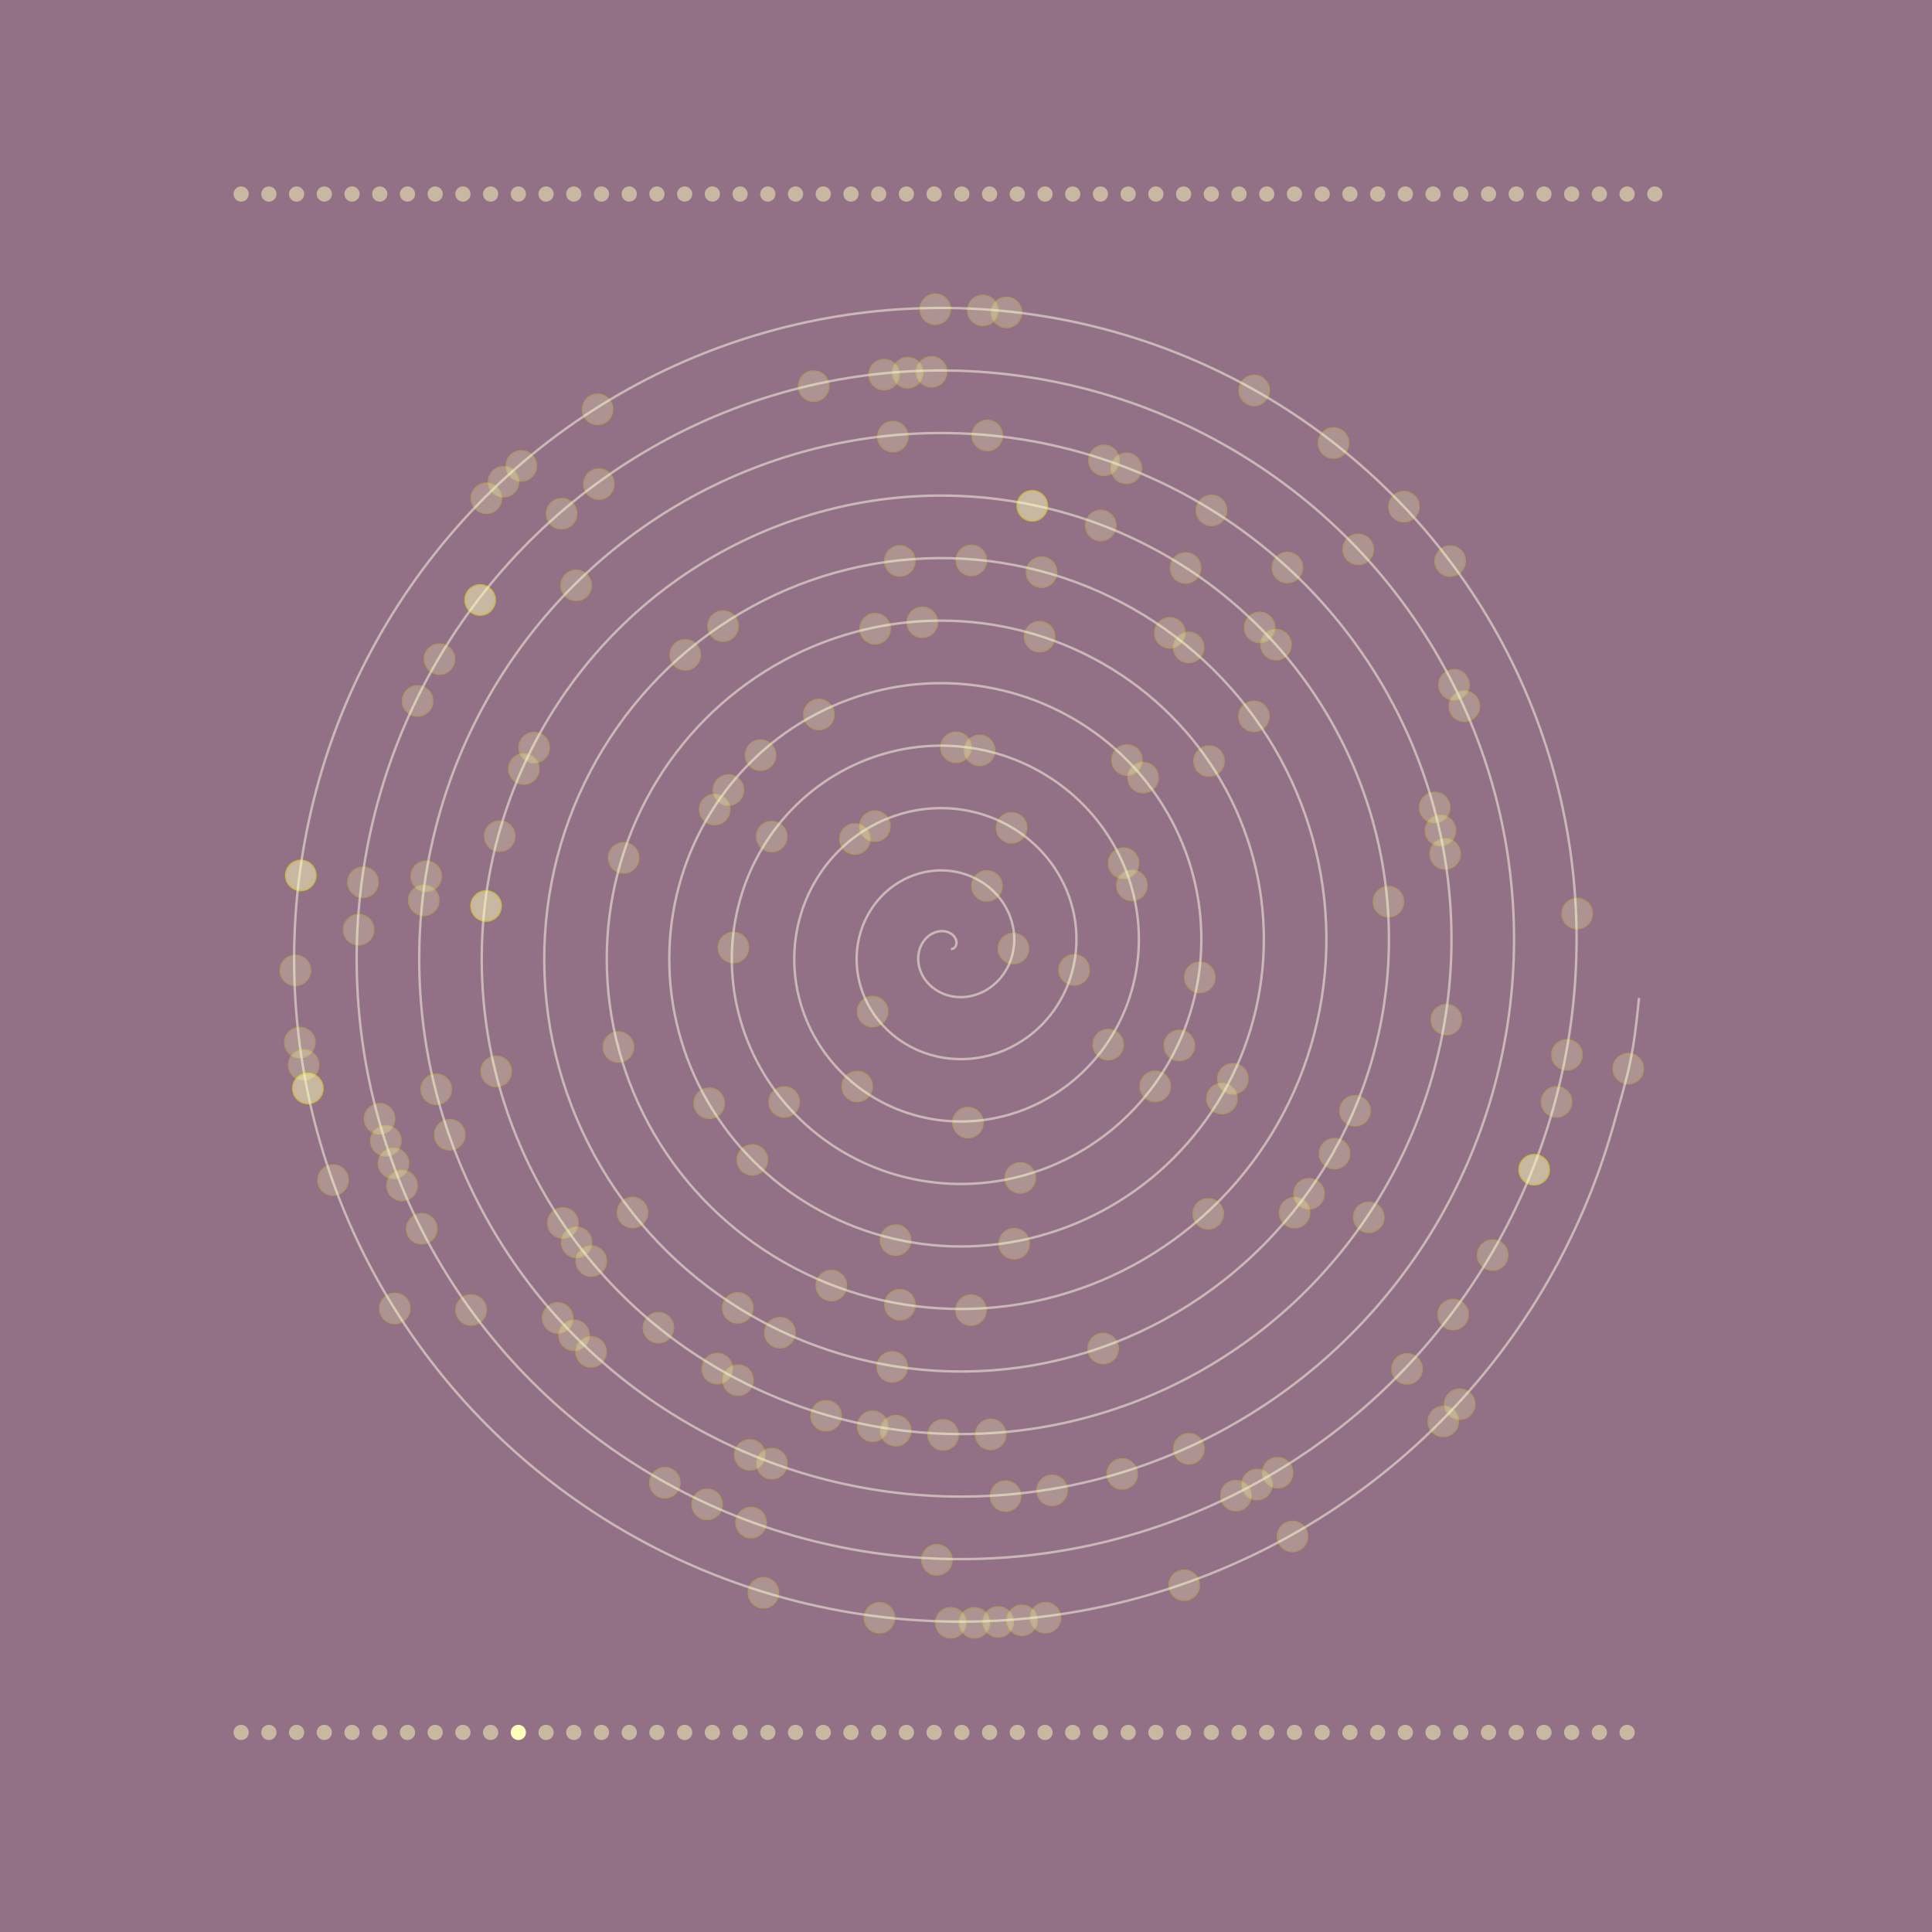
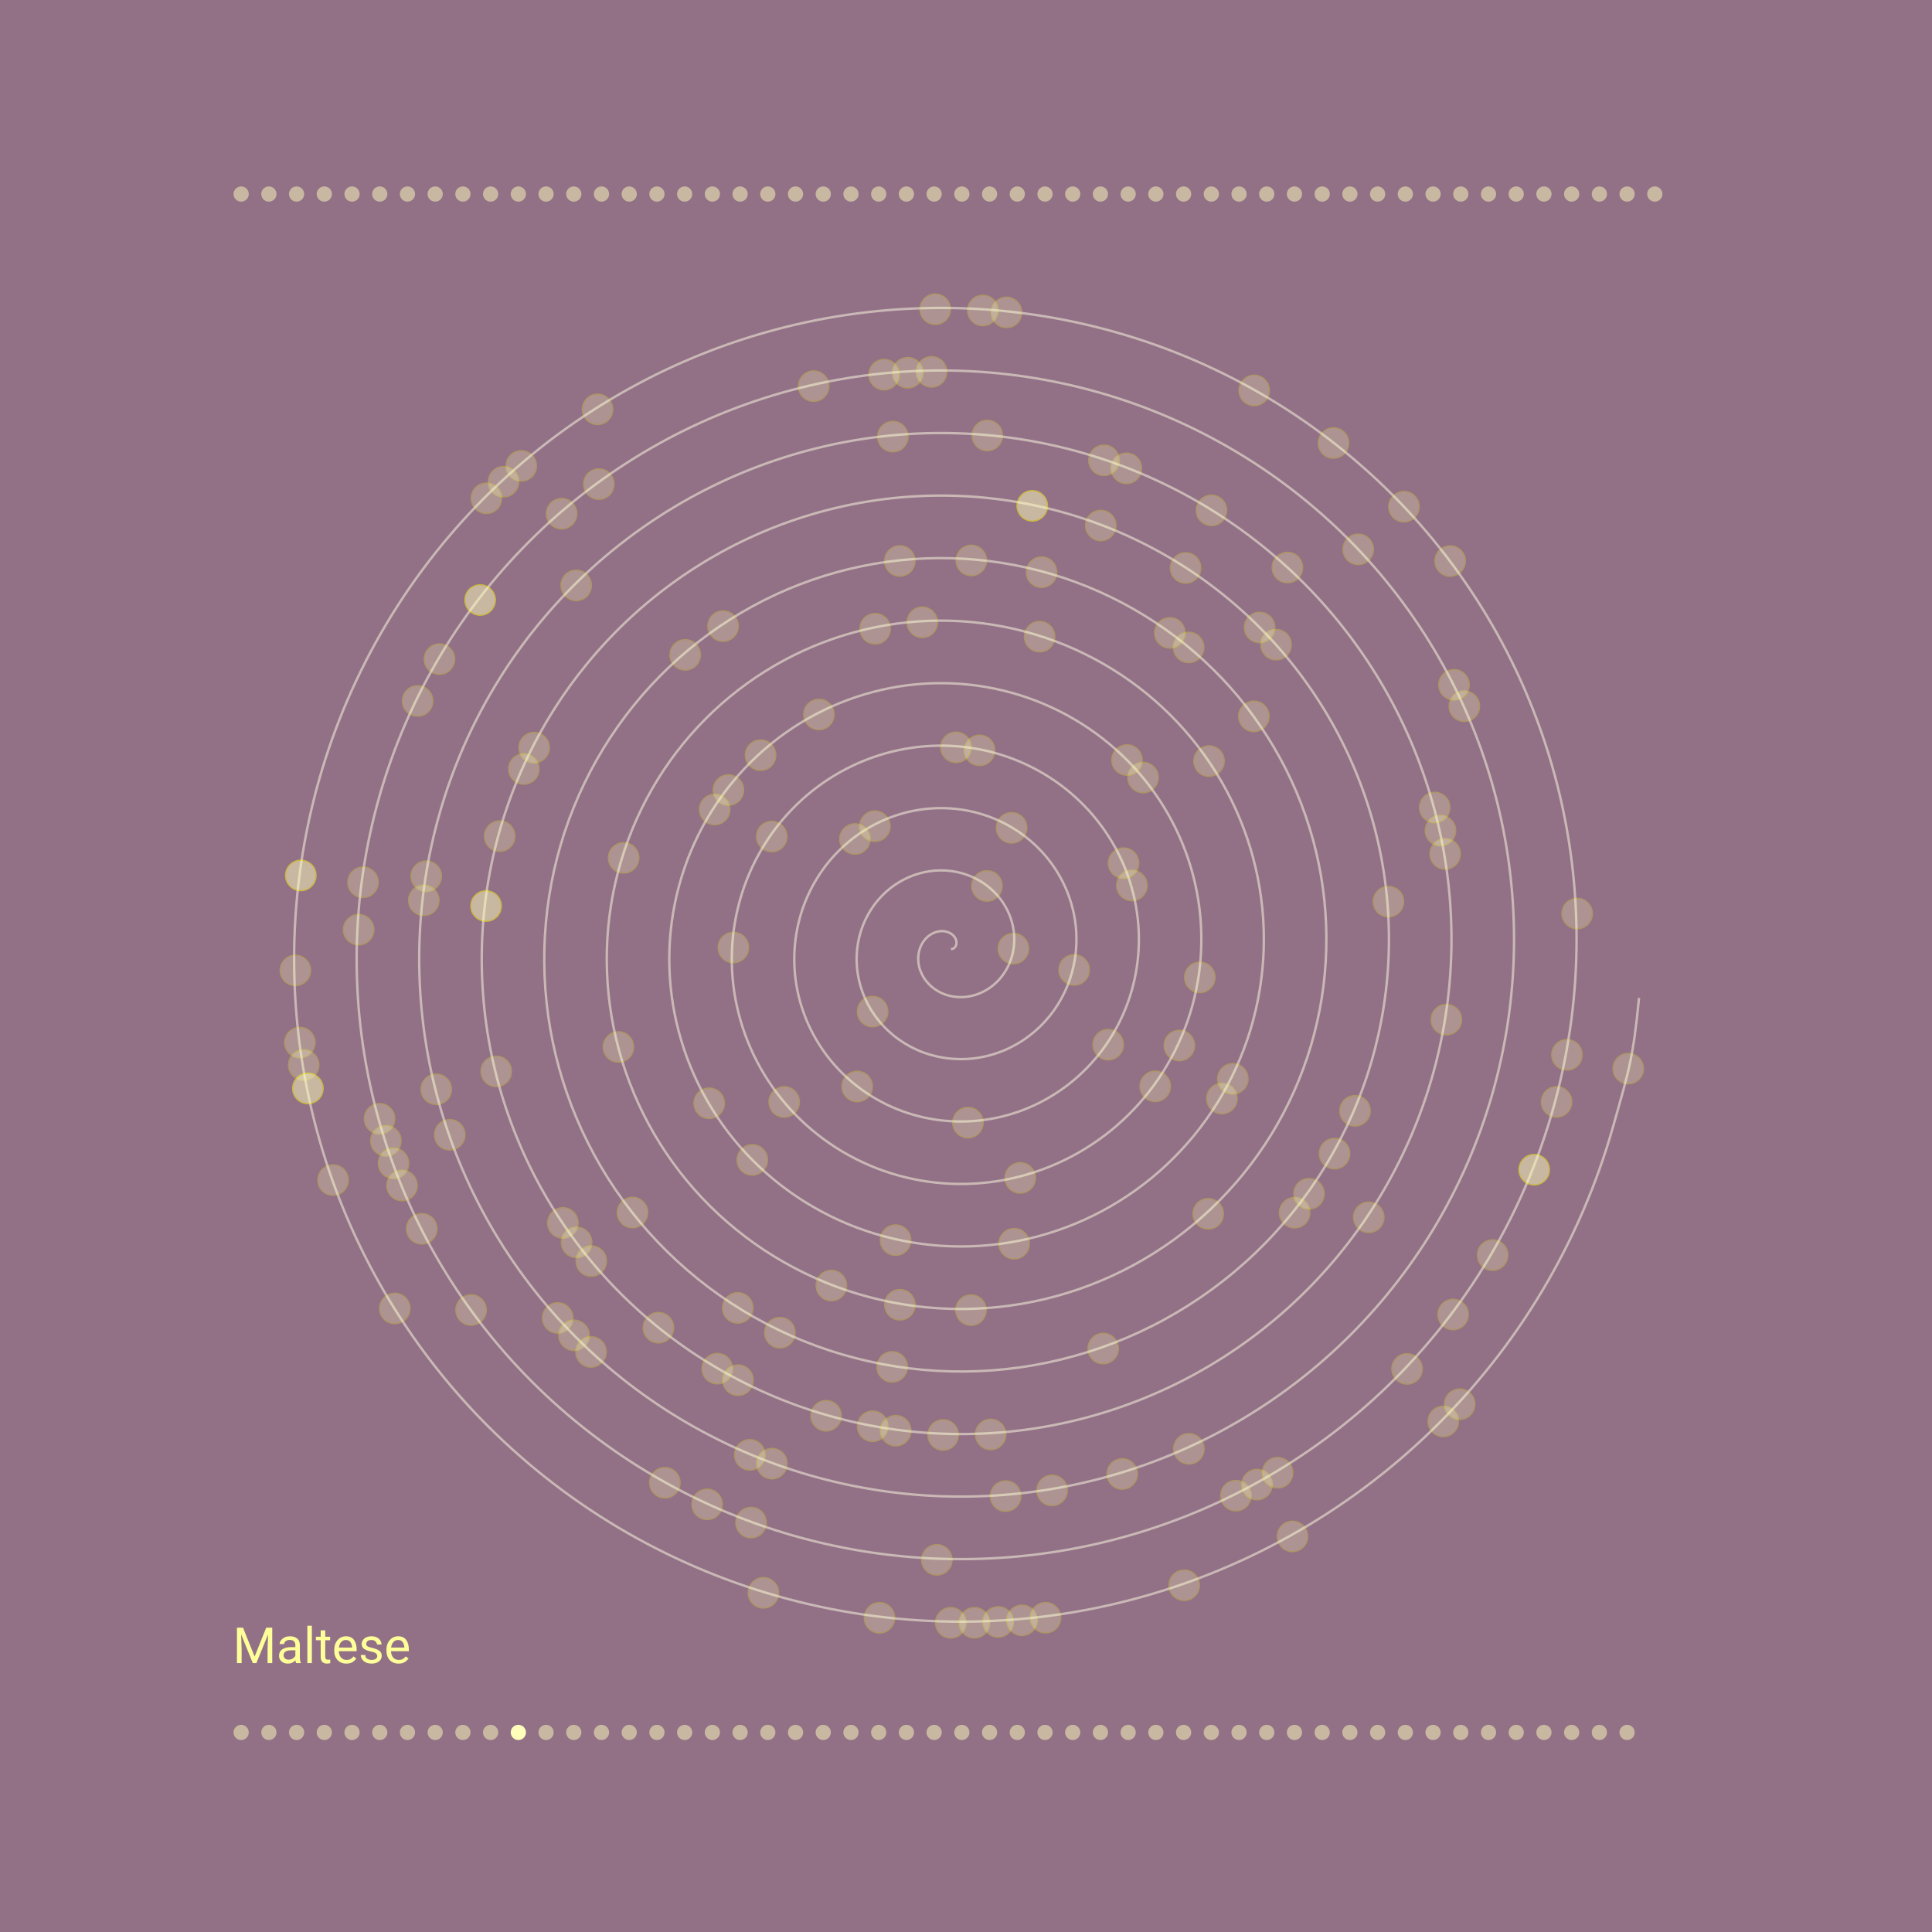
<svg xmlns="http://www.w3.org/2000/svg" version="1.1" id="Layer_1" x="0px" y="0px" width="697px" height="697px" viewBox="0 0 697 697" enable-background="new 0 0 697 697" xml:space="preserve">
  <g id="bg">
    <rect fill="#927086" width="697" height="697" />
  </g>
  <g id="spiral">
    <path d="m343.07 342.44s0.837-0.203 0.908-0.238c0.066-0.044 0.633-0.564 0.722-0.696 0.088-0.141 0.339-0.812 0.365-1.058s-0.02-0.952-0.115-1.261c-0.092-0.317-0.41-0.961-0.666-1.287-0.25-0.326-0.794-0.837-1.216-1.104-0.414-0.256-1.143-0.582-1.701-0.715-0.562-0.132-1.4-0.211-2.06-0.158-0.655 0.063-1.538 0.246-2.223 0.529-0.684 0.291-1.521 0.766-2.158 1.287-0.637 0.52-1.347 1.269-1.849 2.027-0.502 0.748-1.001 1.727-1.295 2.672-0.292 0.941-0.503 2.097-0.521 3.164-0.019 1.066 0.104 2.311 0.403 3.422 0.303 1.106 0.795 2.334 1.431 3.393 0.635 1.049 1.487 2.15 2.45 3.051 0.962 0.898 2.145 1.771 3.386 2.415 1.244 0.646 2.688 1.183 4.137 1.479 1.448 0.303 3.066 0.439 4.628 0.338 1.556-0.105 3.227-0.424 4.777-0.971 1.553-0.549 3.147-1.343 4.559-2.328 1.418-0.986 2.801-2.224 3.953-3.613 1.146-1.395 2.197-3.023 2.975-4.752 0.775-1.719 1.375-3.649 1.675-5.598 0.311-1.948 0.375-4.037 0.143-6.082-0.229-2.037-0.74-4.152-1.533-6.136-0.795-1.982-1.877-3.967-3.217-5.729-1.344-1.771-2.969-3.446-4.793-4.85-1.82-1.408-3.9-2.635-6.105-3.543-2.202-0.898-4.607-1.561-7.06-1.867-2.441-0.303-5.021-0.31-7.541 0.052-2.526 0.36-5.085 1.058-7.501 2.099-2.411 1.04-4.773 2.435-6.898 4.116-2.114 1.692-4.09 3.702-5.741 5.96-1.65 2.248-3.066 4.787-4.104 7.467-1.03 2.678-1.755 5.57-2.063 8.517-0.302 2.943-0.236 6.003 0.247 9.008 0.488 2.998 1.375 6.013 2.661 8.859 1.286 2.848 2.971 5.59 5.018 8.064 2.034 2.469 4.441 4.74 7.123 6.636 2.68 1.905 5.668 3.511 8.821 4.675 3.165 1.161 6.541 1.945 9.979 2.245 3.438 0.312 6.99 0.188 10.463-0.431 3.48-0.616 6.955-1.692 10.228-3.229 3.271-1.541 6.407-3.524 9.229-5.914 2.824-2.391 5.396-5.186 7.541-8.285 2.146-3.112 3.936-6.551 5.229-10.189 1.286-3.643 2.141-7.513 2.44-11.441 0.31-3.933 0.115-7.968-0.625-11.928-0.744-3.95-2.006-7.881-3.791-11.572-1.779-3.703-4.063-7.238-6.805-10.402-2.742-3.174-5.926-6.047-9.465-8.438-3.538-2.398-7.433-4.372-11.547-5.791-4.116-1.43-8.472-2.337-12.899-2.644-4.428-0.303-8.947-0.046-13.381 0.818-4.437 0.872-8.814 2.328-12.945 4.354-4.13 2.037-8.047 4.619-11.568 7.705s-6.69 6.664-9.331 10.632c-2.646 3.967-4.81 8.313-6.361 12.905-1.542 4.602-2.521 9.44-2.829 14.359-0.304 4.92 0.018 9.934 1.014 14.843 1.005 4.92 2.641 9.748 4.919 14.308 2.274 4.56 5.161 8.868 8.601 12.737 3.438 3.869 7.403 7.335 11.8 10.226 4.39 2.895 9.198 5.246 14.271 6.92 5.068 1.676 10.401 2.727 15.815 3.023 5.416 0.309 10.917-0.08 16.308-1.207 5.39-1.121 10.683-2.953 15.664-5.477 4.984-2.53 9.688-5.712 13.906-9.495 4.219-3.787 7.99-8.146 11.125-12.967 3.137-4.82 5.682-10.084 7.484-15.639 1.801-5.543 2.906-11.362 3.213-17.276 0.307-5.906-0.144-11.9-1.396-17.764-1.258-5.87-3.271-11.607-6.043-17.021-2.768-5.412-6.258-10.506-10.395-15.083-4.135-4.565-8.887-8.63-14.137-12.016-5.247-3.387-10.966-6.116-16.988-8.049-6.025-1.93-12.336-3.103-18.741-3.41-6.399-0.301-12.879 0.212-19.226 1.597-6.342 1.385-12.547 3.587-18.387 6.602-5.84 3.023-11.323 6.805-16.24 11.293-4.921 4.485-9.291 9.625-12.92 15.303-3.631 5.677-6.554 11.848-8.611 18.354-2.059 6.497-3.292 13.301-3.602 20.195-0.304 6.901 0.273 13.864 1.785 20.688 1.512 6.815 3.904 13.479 7.171 19.745 3.261 6.269 7.352 12.147 12.184 17.41 4.84 5.271 10.37 9.935 16.475 13.813 6.102 3.88 12.732 6.989 19.71 9.178 6.982 2.188 14.271 3.48 21.659 3.79 7.391 0.311 14.852-0.338 22.146-1.976 7.3-1.641 14.412-4.225 21.109-7.73 6.693-3.51 12.967-7.896 18.582-13.08 5.615-5.185 10.586-11.115 14.707-17.642 4.125-6.53 7.426-13.619 9.736-21.073 2.315-7.457 3.682-15.242 3.983-23.122 0.31-7.883-0.396-15.832-2.168-23.607-1.764-7.768-4.537-15.338-8.297-22.462-3.754-7.122-8.443-13.786-13.979-19.755-5.527-5.959-11.851-11.23-18.812-15.604-6.959-4.372-14.5-7.86-22.434-10.305-7.933-2.441-16.201-3.87-24.58-4.179-8.374-0.31-16.814 0.468-25.063 2.362-8.251 1.896-16.28 4.857-23.831 8.859-7.55 4.002-14.604 9.001-20.911 14.88-6.316 5.88-11.895 12.587-16.509 19.977-4.619 7.387-8.295 15.382-10.864 23.792-2.574 8.408-4.063 17.171-4.371 26.04-0.305 8.866 0.533 17.808 2.557 26.523 2.019 8.728 5.17 17.216 9.422 25.192 4.25 7.978 9.543 15.427 15.771 22.081 6.232 6.663 13.338 12.545 21.146 17.399 7.812 4.866 16.273 8.736 25.154 11.434 8.885 2.697 18.136 4.249 27.499 4.56 9.359 0.311 18.785-0.591 27.988-2.741 9.201-2.15 18.146-5.49 26.551-9.986 8.4-4.497 16.242-10.094 23.254-16.67 7.008-6.576 13.188-14.078 18.297-22.313 5.113-8.241 9.168-17.162 11.992-26.516 2.824-9.361 4.446-19.109 4.752-28.967 0.309-9.855-0.662-19.765-2.938-29.442-2.272-9.678-5.81-19.085-10.552-27.909-4.744-8.832-10.641-17.064-17.563-24.426-6.926-7.359-14.814-13.839-23.484-19.19-8.664-5.357-18.041-9.607-27.879-12.562-9.836-2.953-20.07-4.638-30.42-4.945-10.351-0.309-20.75 0.723-30.904 3.13-10.156 2.406-20.01 6.126-29.271 11.115-9.263 4.99-17.881 11.187-25.591 18.459-7.708 7.282-14.485 15.56-20.094 24.655-5.602 9.098-10.036 18.927-13.117 29.239-3.079 10.313-4.829 21.033-5.139 31.875-0.303 10.843 0.794 21.738 3.324 32.369 2.529 10.633 6.443 20.944 11.679 30.632s11.732 18.698 19.358 26.766c7.625 8.058 16.299 15.137 25.82 20.979 9.52 5.854 19.807 10.481 30.598 13.689 10.789 3.209 22.003 5.016 33.338 5.321 11.336 0.311 22.721-0.854 33.834-3.509 11.104-2.661 21.877-6.762 31.988-12.242 10.108-5.482 19.521-12.276 27.926-20.258 8.41-7.969 15.789-17.041 21.889-26.98 6.098-9.953 10.904-20.696 14.246-31.963 3.33-11.27 5.213-22.976 5.521-34.806 0.309-11.829-0.916-23.702-3.703-35.286-2.783-11.582-7.076-22.813-12.81-33.347-5.729-10.543-12.821-20.346-21.146-29.1-8.32-8.753-17.783-16.439-28.158-22.777-10.377-6.346-21.574-11.354-33.316-14.817-11.745-3.456-23.938-5.402-36.265-5.711-12.319-0.31-24.682 0.985-36.745 3.896-12.063 2.917-23.742 7.396-34.713 13.373-10.965 5.977-21.161 13.381-30.268 22.046-9.101 8.674-17.083 18.521-23.677 29.327-6.585 10.797-11.776 22.461-15.374 34.678-3.588 12.219-5.598 24.902-5.905 37.721-0.304 12.816 1.05 25.67 4.092 38.213 3.039 12.535 7.712 24.674 13.937 36.069 6.224 11.392 13.922 21.979 22.945 31.437 9.018 9.448 19.261 17.735 30.49 24.565 11.23 6.841 23.344 12.22 36.043 15.938 12.694 3.721 25.872 5.791 39.178 6.101 13.313 0.312 26.657-1.107 39.668-4.283 13.016-3.164 25.615-8.021 37.438-14.49 11.82-6.473 22.802-14.477 32.601-23.846 9.801-9.36 18.389-20.001 25.475-31.654 7.078-11.661 12.648-24.232 16.496-37.4 3.85-13.181 5.986-26.845 6.289-40.646 0.311-13.796-1.172-27.638-4.469-41.123-3.297-13.496-8.349-26.552-15.066-38.795-6.717-12.252-15.02-23.624-24.731-33.771-9.721-10.155-20.746-19.041-32.83-26.367-12.082-7.334-25.109-13.09-38.766-17.065-13.646-3.977-27.804-6.179-42.103-6.487-14.288-0.31-28.621 1.242-42.584 4.672-13.969 3.421-27.482 8.656-40.157 15.62-12.671 6.965-24.439 15.566-34.938 25.634-10.499 10.067-19.685 21.493-27.265 33.999-7.571 12.511-13.521 25.996-17.625 40.127-4.104 14.121-6.369 28.772-6.678 43.556-0.304 14.791 1.309 29.609 4.861 44.049 3.553 14.446 8.979 28.42 16.188 41.521 7.212 13.1 16.114 25.255 26.53 36.104 10.414 10.853 22.226 20.337 35.166 28.155 12.941 7.827 26.881 13.964 41.484 18.192 14.597 4.23 29.741 6.56 45.018 6.867 15.286 0.309 30.592-1.365 45.512-5.052 14.916-3.678 29.349-9.29 42.877-16.748 13.531-7.457 26.078-16.67 37.273-27.425 11.201-10.764 20.984-22.973 29.06-36.336 8.065-13.372 14.396-27.769 18.756-42.852 4.356-15.072 6.754-30.702 7.059-46.48 0.307-15.771-1.434-31.576-5.242-46.967-3.807-15.392-9.611-30.279-17.313-44.234-7.705-13.962-17.214-26.903-28.322-38.451-11.111-11.54-23.713-21.632-37.504-29.945-13.791-8.321-28.65-14.836-44.203-19.322-15.555-4.486-31.674-6.945-47.946-7.255-16.264-0.309-32.554 1.498-48.425 5.438-15.872 3.932-31.218 9.927-45.601 17.877-14.382 7.951-27.72 17.763-39.609 29.222-11.893 11.46-22.285 24.453-30.854 38.673-8.56 14.22-15.269 29.529-19.879 45.565-4.613 16.025-7.14 32.642-7.447 49.399-0.306 16.768 1.568 33.542 5.633 49.895 4.059 16.343 10.242 32.146 18.44 46.957 8.197 14.811 18.309 28.534 30.11 40.777 11.813 12.244 25.198 22.938 39.845 31.743 14.646 8.813 30.421 15.707 46.923 20.45 16.512 4.742 33.612 7.326 50.862 7.634 17.256 0.312 34.53-1.632 51.354-5.815 16.821-4.188 33.077-10.562 48.317-19.006 15.236-8.442 29.354-18.854 41.951-31.013 12.588-12.153 23.58-25.933 32.646-41.009 9.053-15.072 16.141-31.312 21.006-48.288 4.869-16.985 7.521-34.582 7.828-52.326 0.307-17.745-1.693-35.508-6.017-52.813-4.315-17.295-10.877-34.008-19.565-49.672-8.688-15.665-19.402-30.185-31.91-43.124-12.506-12.94-26.677-24.233-42.179-33.532-15.5-9.31-32.188-16.582-49.646-21.58-17.459-4.998-35.543-7.713-53.787-8.021-18.236-0.31-36.489 1.763-54.265 6.206-17.779 4.441-34.951 11.194-51.045 20.134-16.092 8.938-30.997 19.947-44.281 32.809-13.293 12.854-24.891 27.415-34.439 43.345-9.548 15.929-17.014 33.074-22.135 51.005-5.121 17.938-7.906 36.512-8.215 55.243-0.305 18.731 1.824 37.481 6.397 55.729 4.574 18.255 11.514 35.887 20.698 52.403 9.182 16.521 20.495 31.813 33.699 45.449 13.206 13.638 28.164 25.537 44.517 35.33 16.352 9.806 33.955 17.454 52.369 22.709 18.41 5.245 37.474 8.095 56.698 8.399 19.228 0.31 38.46-1.887 57.193-6.583 18.729-4.708 36.813-11.83 53.762-21.263 16.943-9.435 32.635-21.053 46.623-34.602 13.986-13.55 26.186-28.905 36.229-45.681 10.041-16.784 17.887-34.847 23.264-53.736 5.377-18.882 8.291-38.44 8.596-58.161 0.311-19.72-1.949-39.438-6.779-58.646-4.828-19.209-12.146-37.756-21.824-55.121-9.676-17.373-21.594-33.461-35.493-47.795-13.9-14.333-29.642-26.832-46.854-37.129-17.207-10.287-35.723-18.317-55.09-23.826-19.367-5.501-39.412-8.479-59.625-8.789-20.213-0.309-40.425 2.02-60.11 6.973-19.679 4.964-38.68 12.466-56.479 22.392-17.803 9.926-34.278 22.143-48.96 36.388-14.683 14.254-27.484 30.386-38.023 48.024-10.534 17.639-18.759 36.608-24.392 56.452-5.633 19.842-8.674 40.372-8.982 61.078-0.304 20.708 2.084 41.413 7.166 61.573 5.087 20.16 12.782 39.615 22.955 57.845 10.164 18.229 22.691 35.095 37.287 50.133 14.599 15.028 31.127 28.128 49.188 38.918 18.062 10.779 37.488 19.189 57.808 24.944 20.32 5.767 41.348 8.868 62.543 9.178 21.202 0.309 42.401-2.145 63.034-7.354 20.635-5.22 40.553-13.1 59.205-23.521 18.653-10.419 35.914-23.233 51.295-38.188 15.381-14.94 28.791-31.866 39.817-50.353 11.025-18.494 19.634-38.381 25.521-59.178 5.887-20.794 7.209-24.704 9.358-46.396" fill="none" opacity=".5" stroke="#FFFFE3" stroke-miterlimit="10" stroke-width=".876" />
  </g>
  <g fill="#ffb" stroke="#ff0" stroke-width=".44">
    <circle id="l10" opacity="0.25" cx="365.6" cy="342.21" r="5.5" />
    <circle id="l13" opacity="0.25" cx="356.06" cy="319.61" r="5.5" />
    <circle id="l23" opacity="0.25" cx="314.81" cy="364.94" r="5.5" />
    <circle id="l34" opacity="0.25" cx="387.51" cy="349.91" r="5.5" />
    <circle id="l41" opacity="0.25" cx="364.95" cy="298.65" r="5.5" />
    <circle id="l47" opacity="0.25" cx="315.64" cy="298.06" r="5.5" />
    <circle id="l48" opacity="0.25" cx="308.43" cy="302.68" r="5.5" />
    <circle id="l60" opacity="0.25" cx="309.25" cy="391.97" r="5.5" />
    <circle id="l65" opacity="0.25" cx="349.2" cy="405" r="5.5" />
    <circle id="l72" opacity="0.25" cx="399.8" cy="376.87" r="5.5" />
    <circle id="l79" opacity="0.25" cx="408.35" cy="319.44" r="5.5" />
    <circle id="l80" opacity="0.25" cx="405.35" cy="311.4" r="5.5" />
    <circle id="l88" opacity="0.25" cx="353.41" cy="270.7" r="5.5" />
    <circle id="l89" opacity="0.25" cx="344.89" cy="269.61" r="5.5" />
    <circle id="l98" opacity="0.25" cx="278.42" cy="301.8" r="5.5" />
    <circle id="l103" opacity="0.25" cx="264.58" cy="341.84" r="5.5" />
    <circle id="l110" opacity="0.25" cx="282.91" cy="397.55" r="5.5" />
    <circle id="l121" opacity="0.25" cx="368.06" cy="424.95" r="5.5" />
    <circle id="l128" opacity="0.25" cx="416.76" cy="391.91" r="5.5" />
    <circle id="l130" opacity="0.25" cx="425.47" cy="377.17" r="5.5" />
    <circle id="l133" opacity="0.25" cx="432.86" cy="352.6" r="5.5" />
    <circle id="l142" opacity="0.25" cx="412.39" cy="280.52" r="5.5" />
    <circle id="l143" opacity="0.25" cx="406.58" cy="274.2" r="5.5" />
    <circle id="l157" opacity="0.25" cx="295.44" cy="257.76" r="5.5" />
    <circle id="l160" opacity="0.25" cx="274.39" cy="272.43" r="5.5" />
    <circle id="l162" opacity="0.25" cx="262.79" cy="285.01" r="5.5" />
    <circle id="l163" opacity="0.25" cx="257.83" cy="292.04" r="5.5" />
    <circle id="l176" opacity="0.25" cx="255.85" cy="398.02" r="5.5" />
    <circle id="l179" opacity="0.25" cx="271.41" cy="418.45" r="5.5" />
    <circle id="l186" opacity="0.25" cx="323.09" cy="447.39" r="5.5" />
    <circle id="l191" opacity="0.25" cx="365.87" cy="448.69" r="5.5" />
    <circle id="l202" opacity="0.25" cx="440.83" cy="396.32" r="5.5" />
    <circle id="l203" opacity="0.25" cx="444.77" cy="389.2" r="5.5" />
    <circle id="l217" opacity="0.25" cx="436.17" cy="274.58" r="5.5" />
    <circle id="l226" opacity="0.25" cx="375.06" cy="229.69" r="5.5" />
    <circle id="l231" opacity="0.25" cx="332.73" cy="224.51" r="5.5" />
    <circle id="l233" opacity="0.25" cx="315.72" cy="226.83" r="5.5" />
    <circle id="l248" opacity="0.25" cx="224.99" cy="309.49" r="5.5" />
    <circle id="l256" opacity="0.25" cx="223.1" cy="377.72" r="5.5" />
    <circle id="l270" opacity="0.25" cx="299.93" cy="463.78" r="5.5" />
    <circle id="l273" opacity="0.25" cx="324.66" cy="470.72" r="5.5" />
    <circle id="l276" opacity="0.25" cx="350.3" cy="472.64" r="5.5" />
    <circle id="l287" opacity="0.25" cx="435.88" cy="437.91" r="5.5" />
    <circle id="l310" opacity="0.25" cx="452.36" cy="258.43" r="5.5" />
    <circle id="l314" opacity="0.25" cx="428.83" cy="233.57" r="5.5" />
    <circle id="l315" opacity="0.25" cx="422.04" cy="228.32" r="5.5" />
    <circle id="l321" opacity="0.25" cx="375.76" cy="206.43" r="5.5" />
    <circle id="l324" opacity="0.25" cx="350.42" cy="202.18" r="5.5" />
    <circle id="l327" opacity="0.25" cx="324.63" cy="202.38" r="5.5" />
    <circle id="l335" opacity="0.25" cx="260.86" cy="225.88" r="5.5" />
    <circle id="l337" opacity="0.25" cx="247.2" cy="236.25" r="5.5" />
    <circle id="l363" opacity="0.25" cx="228.18" cy="437.44" r="5.5" />
    <circle id="l369" opacity="0.25" cx="266.16" cy="471.84" r="5.5" />
    <circle id="l371" opacity="0.25" cx="281.37" cy="480.79" r="5.5" />
    <circle id="l376" opacity="0.25" cx="321.88" cy="493.13" r="5.5" />
    <circle id="l385" opacity="0.25" cx="397.99" cy="486.51" r="5.5" />
    <circle id="l395" opacity="0.25" cx="467.06" cy="437.5" r="5.5" />
    <circle id="l396" opacity="0.25" cx="472.25" cy="430.67" r="5.5" />
    <circle id="l398" opacity="0.25" cx="481.46" cy="416.18" r="5.5" />
    <circle id="l400" opacity="0.25" cx="488.84" cy="400.75" r="5.5" />
    <circle id="l409" opacity="0.25" cx="500.9" cy="325.28" r="5.5" />
    <circle id="l421" opacity="0.25" cx="460.36" cy="232.57" r="5.5" />
    <circle id="l422" opacity="0.25" cx="454.43" cy="226.36" r="5.5" />
    <circle id="l426" opacity="0.25" cx="427.73" cy="204.91" r="5.5" />
    <circle id="l430" opacity="0.25" cx="397.12" cy="189.58" r="5.5" />
    <circle id="l433" opacity="0.5" cx="372.4" cy="182.49" r="5.5" />
    <circle id="l458" opacity="0.25" cx="192.7" cy="269.71" r="5.5" />
    <circle id="l459" opacity="0.25" cx="188.99" cy="277.43" r="5.5" />
    <circle id="l462" opacity="0.25" cx="180.28" cy="301.65" r="5.5" />
    <circle id="l465" opacity="0.5" cx="175.36" cy="326.86" r="5.5" />
    <circle id="l470" opacity="0.25" cx="179.02" cy="386.52" r="5.5" />
    <circle id="l479" opacity="0.25" cx="203.07" cy="441.19" r="5.5" />
    <circle id="l480" opacity="0.25" cx="208.01" cy="448.2" r="5.5" />
    <circle id="l481" opacity="0.25" cx="213.3" cy="454.95" r="5.5" />
    <circle id="l485" opacity="0.25" cx="237.54" cy="478.99" r="5.5" />
    <circle id="l488" opacity="0.25" cx="258.77" cy="493.76" r="5.5" />
    <circle id="l489" opacity="0.25" cx="266.26" cy="497.92" r="5.5" />
    <circle id="l493" opacity="0.25" cx="298.04" cy="510.76" r="5.5" />
    <circle id="l495" opacity="0.25" cx="314.83" cy="514.55" r="5.5" />
    <circle id="l496" opacity="0.25" cx="323.15" cy="516.15" r="5.5" />
    <circle id="l498" opacity="0.25" cx="340.26" cy="517.67" r="5.5" />
    <circle id="l500" opacity="0.25" cx="357.4" cy="517.5" r="5.5" />
    <circle id="l519" opacity="0.25" cx="493.8" cy="439.16" r="5.5" />
    <circle id="l528" opacity="0.25" cx="521.8" cy="367.85" r="5.5" />
    <circle id="l535" opacity="0.25" cx="521.37" cy="308.07" r="5.5" />
    <circle id="l536" opacity="0.25" cx="519.68" cy="299.64" r="5.5" />
    <circle id="l537" opacity="0.25" cx="517.6" cy="291.32" r="5.5" />
    <circle id="l549" opacity="0.25" cx="464.45" cy="204.75" r="5.5" />
    <circle id="l553" opacity="0.25" cx="437.06" cy="184.13" r="5.5" />
    <circle id="l557" opacity="0.25" cx="406.36" cy="168.96" r="5.5" />
    <circle id="l558" opacity="0.25" cx="398.28" cy="166.06" r="5.5" />
    <circle id="l563" opacity="0.25" cx="356.19" cy="157.1" r="5.5" />
    <circle id="l567" opacity="0.25" cx="322.1" cy="157.52" r="5.5" />
    <circle id="l582" opacity="0.25" cx="207.87" cy="211.19" r="5.5" />
    <circle id="l596" opacity="0.25" cx="153.77" cy="316.12" r="5.5" />
    <circle id="l597" opacity="0.25" cx="152.89" cy="324.81" r="5.5" />
    <circle id="l605" opacity="0.25" cx="157.38" cy="392.97" r="5.5" />
    <circle id="l607" opacity="0.25" cx="162.25" cy="409.39" r="5.5" />
    <circle id="l616" opacity="0.25" cx="201.2" cy="475.47" r="5.5" />
    <circle id="l617" opacity="0.25" cx="207.09" cy="481.74" r="5.5" />
    <circle id="l618" opacity="0.25" cx="213.22" cy="487.72" r="5.5" />
    <circle id="l626" opacity="0.25" cx="270.5" cy="524.86" r="5.5" />
    <circle id="l627" opacity="0.25" cx="278.48" cy="528.03" r="5.5" />
    <circle id="l637" opacity="0.25" cx="362.79" cy="539.74" r="5.5" />
    <circle id="l639" opacity="0.25" cx="379.56" cy="537.68" r="5.5" />
    <circle id="l642" opacity="0.25" cx="404.86" cy="531.75" r="5.5" />
    <circle id="l645" opacity="0.25" cx="428.91" cy="522.68" r="5.5" />
    <circle id="l682" opacity="0.25" cx="528.29" cy="254.79" r="5.5" />
    <circle id="l683" opacity="0.25" cx="524.56" cy="247.05" r="5.5" />
    <circle id="l690" opacity="0.25" cx="490" cy="198.18" r="5.5" />
    <circle id="l710" opacity="0.25" cx="336.08" cy="134.15" r="5.5" />
    <circle id="l711" opacity="0.25" cx="327.49" cy="134.47" r="5.5" />
    <circle id="l712" opacity="0.25" cx="318.95" cy="135.16" r="5.5" />
    <circle id="l715" opacity="0.25" cx="293.55" cy="139.31" r="5.5" />
    <circle id="l725" opacity="0.25" cx="216.04" cy="174.64" r="5.5" />
    <circle id="l727" opacity="0.25" cx="202.61" cy="185.32" r="5.5" />
    <circle id="l732" opacity="0.5" cx="173.22" cy="216.46" r="5.5" />
    <circle id="l735" opacity="0.25" cx="158.55" cy="237.79" r="5.5" />
    <circle id="l737" opacity="0.25" cx="150.66" cy="252.88" r="5.5" />
    <circle id="l745" opacity="0.25" cx="130.96" cy="318.3" r="5.5" />
    <circle id="l747" opacity="0.25" cx="129.38" cy="335.4" r="5.5" />
    <circle id="l755" opacity="0.25" cx="136.93" cy="403.61" r="5.5" />
    <circle id="l756" opacity="0.25" cx="139.21" cy="411.57" r="5.5" />
    <circle id="l757" opacity="0.25" cx="141.97" cy="419.69" r="5.5" />
    <circle id="l758" opacity="0.25" cx="145.04" cy="427.69" r="5.5" />
    <circle id="l760" opacity="0.25" cx="152.15" cy="443.31" r="5.5" />
    <circle id="l764" opacity="0.25" cx="169.95" cy="472.6" r="5.5" />
    <circle id="l775" opacity="0.25" cx="239.86" cy="534.93" r="5.5" />
    <circle id="l777" opacity="0.25" cx="255.11" cy="542.72" r="5.5" />
    <circle id="l779" opacity="0.25" cx="270.95" cy="549.3" r="5.5" />
    <circle id="l787" opacity="0.25" cx="337.99" cy="562.74" r="5.5" />
    <circle id="l800" opacity="0.25" cx="445.88" cy="539.58" r="5.5" />
    <circle id="l801" opacity="0.25" cx="453.49" cy="535.59" r="5.5" />
    <circle id="l802" opacity="0.25" cx="460.92" cy="531.31" r="5.5" />
    <circle id="l809" opacity="0.25" cx="507.62" cy="493.85" r="5.5" />
    <circle id="l812" opacity="0.25" cx="524.23" cy="474.23" r="5.5" />
    <circle id="l815" opacity="0.25" cx="538.49" cy="452.79" r="5.5" />
    <circle id="l819" opacity="0.5" cx="553.48" cy="421.98" r="5.5" />
    <circle id="l822" opacity="0.25" cx="561.55" cy="397.53" r="5.5" />
    <circle id="l824" opacity="0.25" cx="565.3" cy="380.55" r="5.5" />
    <circle id="l830" opacity="0.25" cx="568.99" cy="329.58" r="5.5" />
    <circle id="l846" opacity="0.25" cx="523.17" cy="202.41" r="5.5" />
    <circle id="l849" opacity="0.25" cx="506.5" cy="182.79" r="5.5" />
    <circle id="l853" opacity="0.25" cx="481.09" cy="159.82" r="5.5" />
    <circle id="l857" opacity="0.25" cx="452.48" cy="140.86" r="5.5" />
    <circle id="l868" opacity="0.25" cx="363.12" cy="112.71" r="5.5" />
    <circle id="l869" opacity="0.25" cx="354.57" cy="112" r="5.5" />
    <circle id="l871" opacity="0.25" cx="337.4" cy="111.55" r="5.5" />
    <circle id="l886" opacity="0.25" cx="215.59" cy="147.67" r="5.5" />
    <circle id="l890" opacity="0.25" cx="188.06" cy="168.08" r="5.5" />
    <circle id="l891" opacity="0.25" cx="181.66" cy="173.8" r="5.5" />
    <circle id="l892" opacity="0.25" cx="175.48" cy="179.76" r="5.5" />
    <circle id="l910" opacity="0.5" cx="108.52" cy="315.83" r="5.5" />
    <circle id="l914" opacity="0.25" cx="106.56" cy="350.09" r="5.5" />
    <circle id="l917" opacity="0.25" cx="108.18" cy="376.12" r="5.5" />
    <circle id="l918" opacity="0.25" cx="109.56" cy="384.22" r="5.5" />
    <circle id="l919" opacity="0.5" cx="111.08" cy="392.67" r="5.5" />
    <circle id="l923" opacity="0.25" cx="120.16" cy="425.73" r="5.5" />
    <circle id="l929" opacity="0.25" cx="142.43" cy="472.05" r="5.5" />
    <circle id="l949" opacity="0.25" cx="275.41" cy="574.64" r="5.5" />
    <circle id="l954" opacity="0.25" cx="317.28" cy="583.65" r="5.5" />
    <circle id="l957" opacity="0.25" cx="342.99" cy="585.45" r="5.5" />
    <circle id="l958" opacity="0.25" cx="351.55" cy="585.45" r="5.5" />
    <circle id="l959" opacity="0.25" cx="360.11" cy="585.14" r="5.5" />
    <circle id="l960" opacity="0.25" cx="368.7" cy="584.55" r="5.5" />
    <circle id="l961" opacity="0.25" cx="377.19" cy="583.62" r="5.5" />
    <circle id="l967" opacity="0.25" cx="427.22" cy="571.9" r="5.5" />
    <circle id="l972" opacity="0.25" cx="466.29" cy="554.29" r="5.5" />
    <circle id="l980" opacity="0.25" cx="520.68" cy="512.8" r="5.5" />
    <circle id="l981" opacity="0.25" cx="526.6" cy="506.59" r="5.5" />
    <circle id="l997" opacity="0.25" cx="587.42" cy="385.52" r="5.5" />
  </g>
+   <text x="84" y="600" fill="#FFFF99" font-family="'Roboto'" font-size="18" stroke="none" stroke-miterlimit="10" id="language">Maltese</text>
  <g fill="#ffb" stroke="#ffb" stroke-miterlimit="10" stroke-width=".5">
    <circle id="nav1" opacity="0.5" cx="87" cy="70" r="2.5" />
    <circle id="nav2" opacity="0.5" cx="97" cy="70" r="2.5" />
    <circle id="nav3" opacity="0.5" cx="107" cy="70" r="2.5" />
    <circle id="nav4" opacity="0.5" cx="117" cy="70" r="2.5" />
    <circle id="nav5" opacity="0.5" cx="127" cy="70" r="2.5" />
    <circle id="nav6" opacity="0.5" cx="137" cy="70" r="2.5" />
    <circle id="nav7" opacity="0.5" cx="147" cy="70" r="2.5" />
    <circle id="nav8" opacity="0.5" cx="157" cy="70" r="2.5" />
    <circle id="nav9" opacity="0.5" cx="167" cy="70" r="2.5" />
    <circle id="nav10" opacity="0.5" cx="177" cy="70" r="2.5" />
    <circle id="nav11" opacity="0.5" cx="187" cy="70" r="2.5" />
    <circle id="nav12" opacity="0.5" cx="197" cy="70" r="2.5" />
    <circle id="nav13" opacity="0.5" cx="207" cy="70" r="2.5" />
    <circle id="nav14" opacity="0.5" cx="217" cy="70" r="2.5" />
    <circle id="nav15" opacity="0.5" cx="227" cy="70" r="2.5" />
    <circle id="nav16" opacity="0.5" cx="237" cy="70" r="2.5" />
    <circle id="nav17" opacity="0.5" cx="247" cy="70" r="2.5" />
    <circle id="nav18" opacity="0.5" cx="257" cy="70" r="2.5" />
    <circle id="nav19" opacity="0.5" cx="267" cy="70" r="2.5" />
    <circle id="nav20" opacity="0.5" cx="277" cy="70" r="2.5" />
    <circle id="nav21" opacity="0.5" cx="287" cy="70" r="2.5" />
    <circle id="nav22" opacity="0.5" cx="297" cy="70" r="2.5" />
    <circle id="nav23" opacity="0.5" cx="307" cy="70" r="2.5" />
    <circle id="nav24" opacity="0.5" cx="317" cy="70" r="2.5" />
    <circle id="nav25" opacity="0.5" cx="327" cy="70" r="2.5" />
    <circle id="nav26" opacity="0.5" cx="337" cy="70" r="2.5" />
    <circle id="nav27" opacity="0.5" cx="347" cy="70" r="2.5" />
    <circle id="nav28" opacity="0.5" cx="357" cy="70" r="2.5" />
    <circle id="nav29" opacity="0.5" cx="367" cy="70" r="2.5" />
    <circle id="nav30" opacity="0.5" cx="377" cy="70" r="2.5" />
    <circle id="nav31" opacity="0.5" cx="387" cy="70" r="2.5" />
    <circle id="nav32" opacity="0.5" cx="397" cy="70" r="2.5" />
    <circle id="nav33" opacity="0.5" cx="407" cy="70" r="2.5" />
    <circle id="nav34" opacity="0.5" cx="417" cy="70" r="2.5" />
    <circle id="nav35" opacity="0.5" cx="427" cy="70" r="2.5" />
    <circle id="nav36" opacity="0.5" cx="437" cy="70" r="2.5" />
    <circle id="nav37" opacity="0.5" cx="447" cy="70" r="2.5" />
    <circle id="nav38" opacity="0.5" cx="457" cy="70" r="2.5" />
    <circle id="nav39" opacity="0.5" cx="467" cy="70" r="2.5" />
    <circle id="nav40" opacity="0.5" cx="477" cy="70" r="2.5" />
    <circle id="nav41" opacity="0.5" cx="487" cy="70" r="2.5" />
    <circle id="nav42" opacity="0.5" cx="497" cy="70" r="2.5" />
    <circle id="nav43" opacity="0.5" cx="507" cy="70" r="2.5" />
    <circle id="nav44" opacity="0.5" cx="517" cy="70" r="2.5" />
    <circle id="nav45" opacity="0.5" cx="527" cy="70" r="2.5" />
    <circle id="nav46" opacity="0.5" cx="537" cy="70" r="2.5" />
    <circle id="nav47" opacity="0.5" cx="547" cy="70" r="2.5" />
    <circle id="nav48" opacity="0.5" cx="557" cy="70" r="2.5" />
    <circle id="nav49" opacity="0.5" cx="567" cy="70" r="2.5" />
    <circle id="nav50" opacity="0.5" cx="577" cy="70" r="2.5" />
    <circle id="nav51" opacity="0.5" cx="587" cy="70" r="2.5" />
    <circle id="nav52" opacity="0.5" cx="597" cy="70" r="2.5" />
    <circle id="nav53" opacity="0.5" cx="87" cy="625" r="2.5" />
    <circle id="nav54" opacity="0.5" cx="97" cy="625" r="2.5" />
    <circle id="nav55" opacity="0.5" cx="107" cy="625" r="2.5" />
    <circle id="nav56" opacity="0.5" cx="117" cy="625" r="2.5" />
    <circle id="nav57" opacity="0.5" cx="127" cy="625" r="2.5" />
    <circle id="nav58" opacity="0.5" cx="137" cy="625" r="2.5" />
    <circle id="nav59" opacity="0.5" cx="147" cy="625" r="2.5" />
    <circle id="nav60" opacity="0.5" cx="157" cy="625" r="2.5" />
    <circle id="nav61" opacity="0.5" cx="167" cy="625" r="2.5" />
    <circle id="nav62" opacity="0.5" cx="177" cy="625" r="2.5" />
    <circle id="nav63" opacity="1.0" cx="187" cy="625" r="2.5" />
    <circle id="nav64" opacity="0.5" cx="197" cy="625" r="2.5" />
    <circle id="nav65" opacity="0.5" cx="207" cy="625" r="2.5" />
    <circle id="nav66" opacity="0.5" cx="217" cy="625" r="2.5" />
    <circle id="nav67" opacity="0.5" cx="227" cy="625" r="2.5" />
    <circle id="nav68" opacity="0.5" cx="237" cy="625" r="2.5" />
    <circle id="nav69" opacity="0.5" cx="247" cy="625" r="2.5" />
    <circle id="nav70" opacity="0.5" cx="257" cy="625" r="2.5" />
    <circle id="nav71" opacity="0.5" cx="267" cy="625" r="2.5" />
    <circle id="nav72" opacity="0.5" cx="277" cy="625" r="2.5" />
    <circle id="nav73" opacity="0.5" cx="287" cy="625" r="2.5" />
    <circle id="nav74" opacity="0.5" cx="297" cy="625" r="2.5" />
    <circle id="nav75" opacity="0.5" cx="307" cy="625" r="2.5" />
    <circle id="nav76" opacity="0.5" cx="317" cy="625" r="2.5" />
    <circle id="nav77" opacity="0.5" cx="327" cy="625" r="2.5" />
    <circle id="nav78" opacity="0.5" cx="337" cy="625" r="2.5" />
    <circle id="nav79" opacity="0.5" cx="347" cy="625" r="2.5" />
    <circle id="nav80" opacity="0.5" cx="357" cy="625" r="2.5" />
    <circle id="nav81" opacity="0.5" cx="367" cy="625" r="2.5" />
    <circle id="nav82" opacity="0.5" cx="377" cy="625" r="2.5" />
    <circle id="nav83" opacity="0.5" cx="387" cy="625" r="2.5" />
    <circle id="nav84" opacity="0.5" cx="397" cy="625" r="2.5" />
    <circle id="nav85" opacity="0.5" cx="407" cy="625" r="2.5" />
    <circle id="nav86" opacity="0.5" cx="417" cy="625" r="2.5" />
    <circle id="nav87" opacity="0.5" cx="427" cy="625" r="2.5" />
    <circle id="nav88" opacity="0.5" cx="437" cy="625" r="2.5" />
    <circle id="nav89" opacity="0.5" cx="447" cy="625" r="2.5" />
    <circle id="nav90" opacity="0.5" cx="457" cy="625" r="2.5" />
    <circle id="nav91" opacity="0.5" cx="467" cy="625" r="2.5" />
    <circle id="nav92" opacity="0.5" cx="477" cy="625" r="2.5" />
    <circle id="nav93" opacity="0.5" cx="487" cy="625" r="2.5" />
    <circle id="nav94" opacity="0.5" cx="497" cy="625" r="2.5" />
    <circle id="nav95" opacity="0.5" cx="507" cy="625" r="2.5" />
    <circle id="nav96" opacity="0.5" cx="517" cy="625" r="2.5" />
    <circle id="nav97" opacity="0.5" cx="527" cy="625" r="2.5" />
    <circle id="nav98" opacity="0.5" cx="537" cy="625" r="2.5" />
    <circle id="nav99" opacity="0.5" cx="547" cy="625" r="2.5" />
    <circle id="nav100" opacity="0.5" cx="557" cy="625" r="2.5" />
    <circle id="nav101" opacity="0.5" cx="567" cy="625" r="2.5" />
    <circle id="nav102" opacity="0.5" cx="577" cy="625" r="2.5" />
    <circle id="nav103" opacity="0.5" cx="587" cy="625" r="2.5" />
  </g>
</svg>
